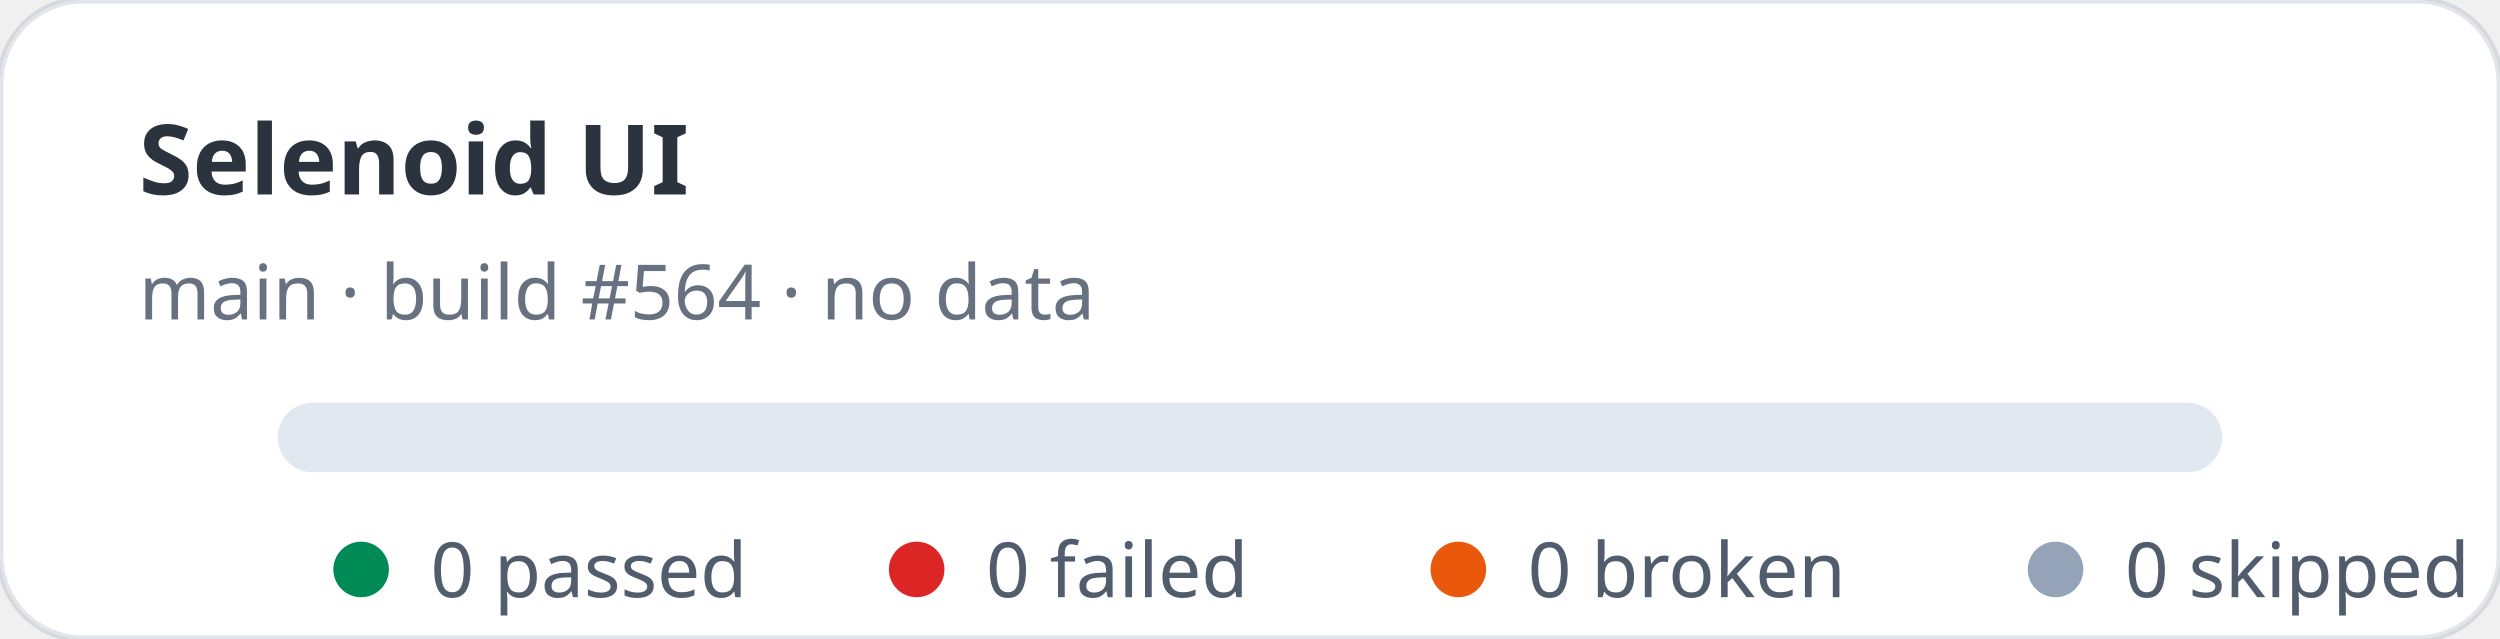
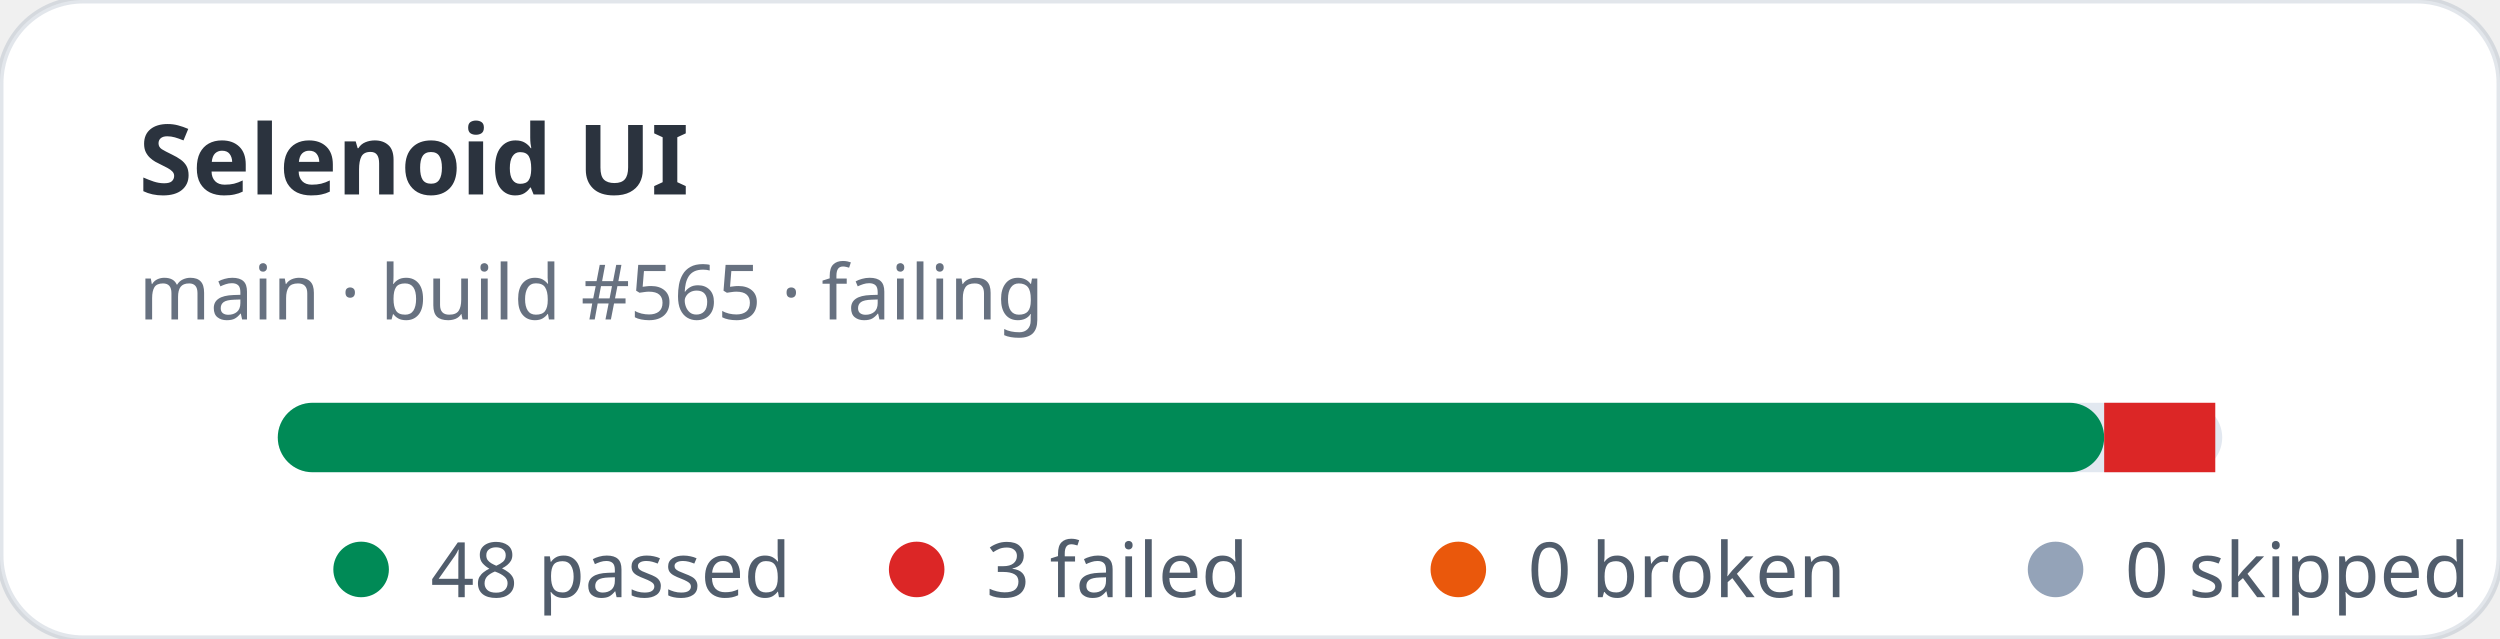
- <svg xmlns="http://www.w3.org/2000/svg" width="360" height="92" viewBox="0 0 360 92" role="img" aria-label="Selenoid UI stats: 0 passed, 0 failed">
+ <svg xmlns="http://www.w3.org/2000/svg" width="360" height="92" viewBox="0 0 360 92" role="img" aria-label="Selenoid UI stats: 48 passed, 3 failed">
  <rect width="360" height="92" rx="12" fill="#ffffff" stroke="rgba(11,48,86,0.12)" />
  <text x="20" y="28" fill="rgba(1,10,24,0.83)" font-family="ui-sans-serif,system-ui,sans-serif" font-size="14" font-weight="700">Selenoid UI</text>
-   <text x="20" y="46" fill="rgba(2,19,44,0.6)" font-family="ui-sans-serif,system-ui,sans-serif" font-size="11">main · build #564 · no data</text>
+   <text x="20" y="46" fill="rgba(2,19,44,0.6)" font-family="ui-sans-serif,system-ui,sans-serif" font-size="11">main · build #565 · failing</text>
  <rect x="40" y="58" width="280" height="10" rx="5" fill="#e2e8f0" />
+   <rect x="40" y="58" width="263" height="10" rx="5" fill="#008a56" />
+   <rect x="303" y="58" width="16" height="10" fill="#dc2626" />
  <g font-family="ui-sans-serif,system-ui,sans-serif" font-size="11" fill="rgba(1,18,40,0.68)">
    <circle cx="52" cy="82" r="4" fill="#008a56" />
-     <text x="62" y="86">0 passed</text>
+     <text x="62" y="86">48 passed</text>
    <circle cx="132" cy="82" r="4" fill="#dc2626" />
-     <text x="142" y="86">0 failed</text>
+     <text x="142" y="86">3 failed</text>
    <circle cx="210" cy="82" r="4" fill="#ea580c" />
    <text x="220" y="86">0 broken</text>
    <circle cx="296" cy="82" r="4" fill="#94a3b8" />
    <text x="306" y="86">0 skipped</text>
  </g>
</svg>
